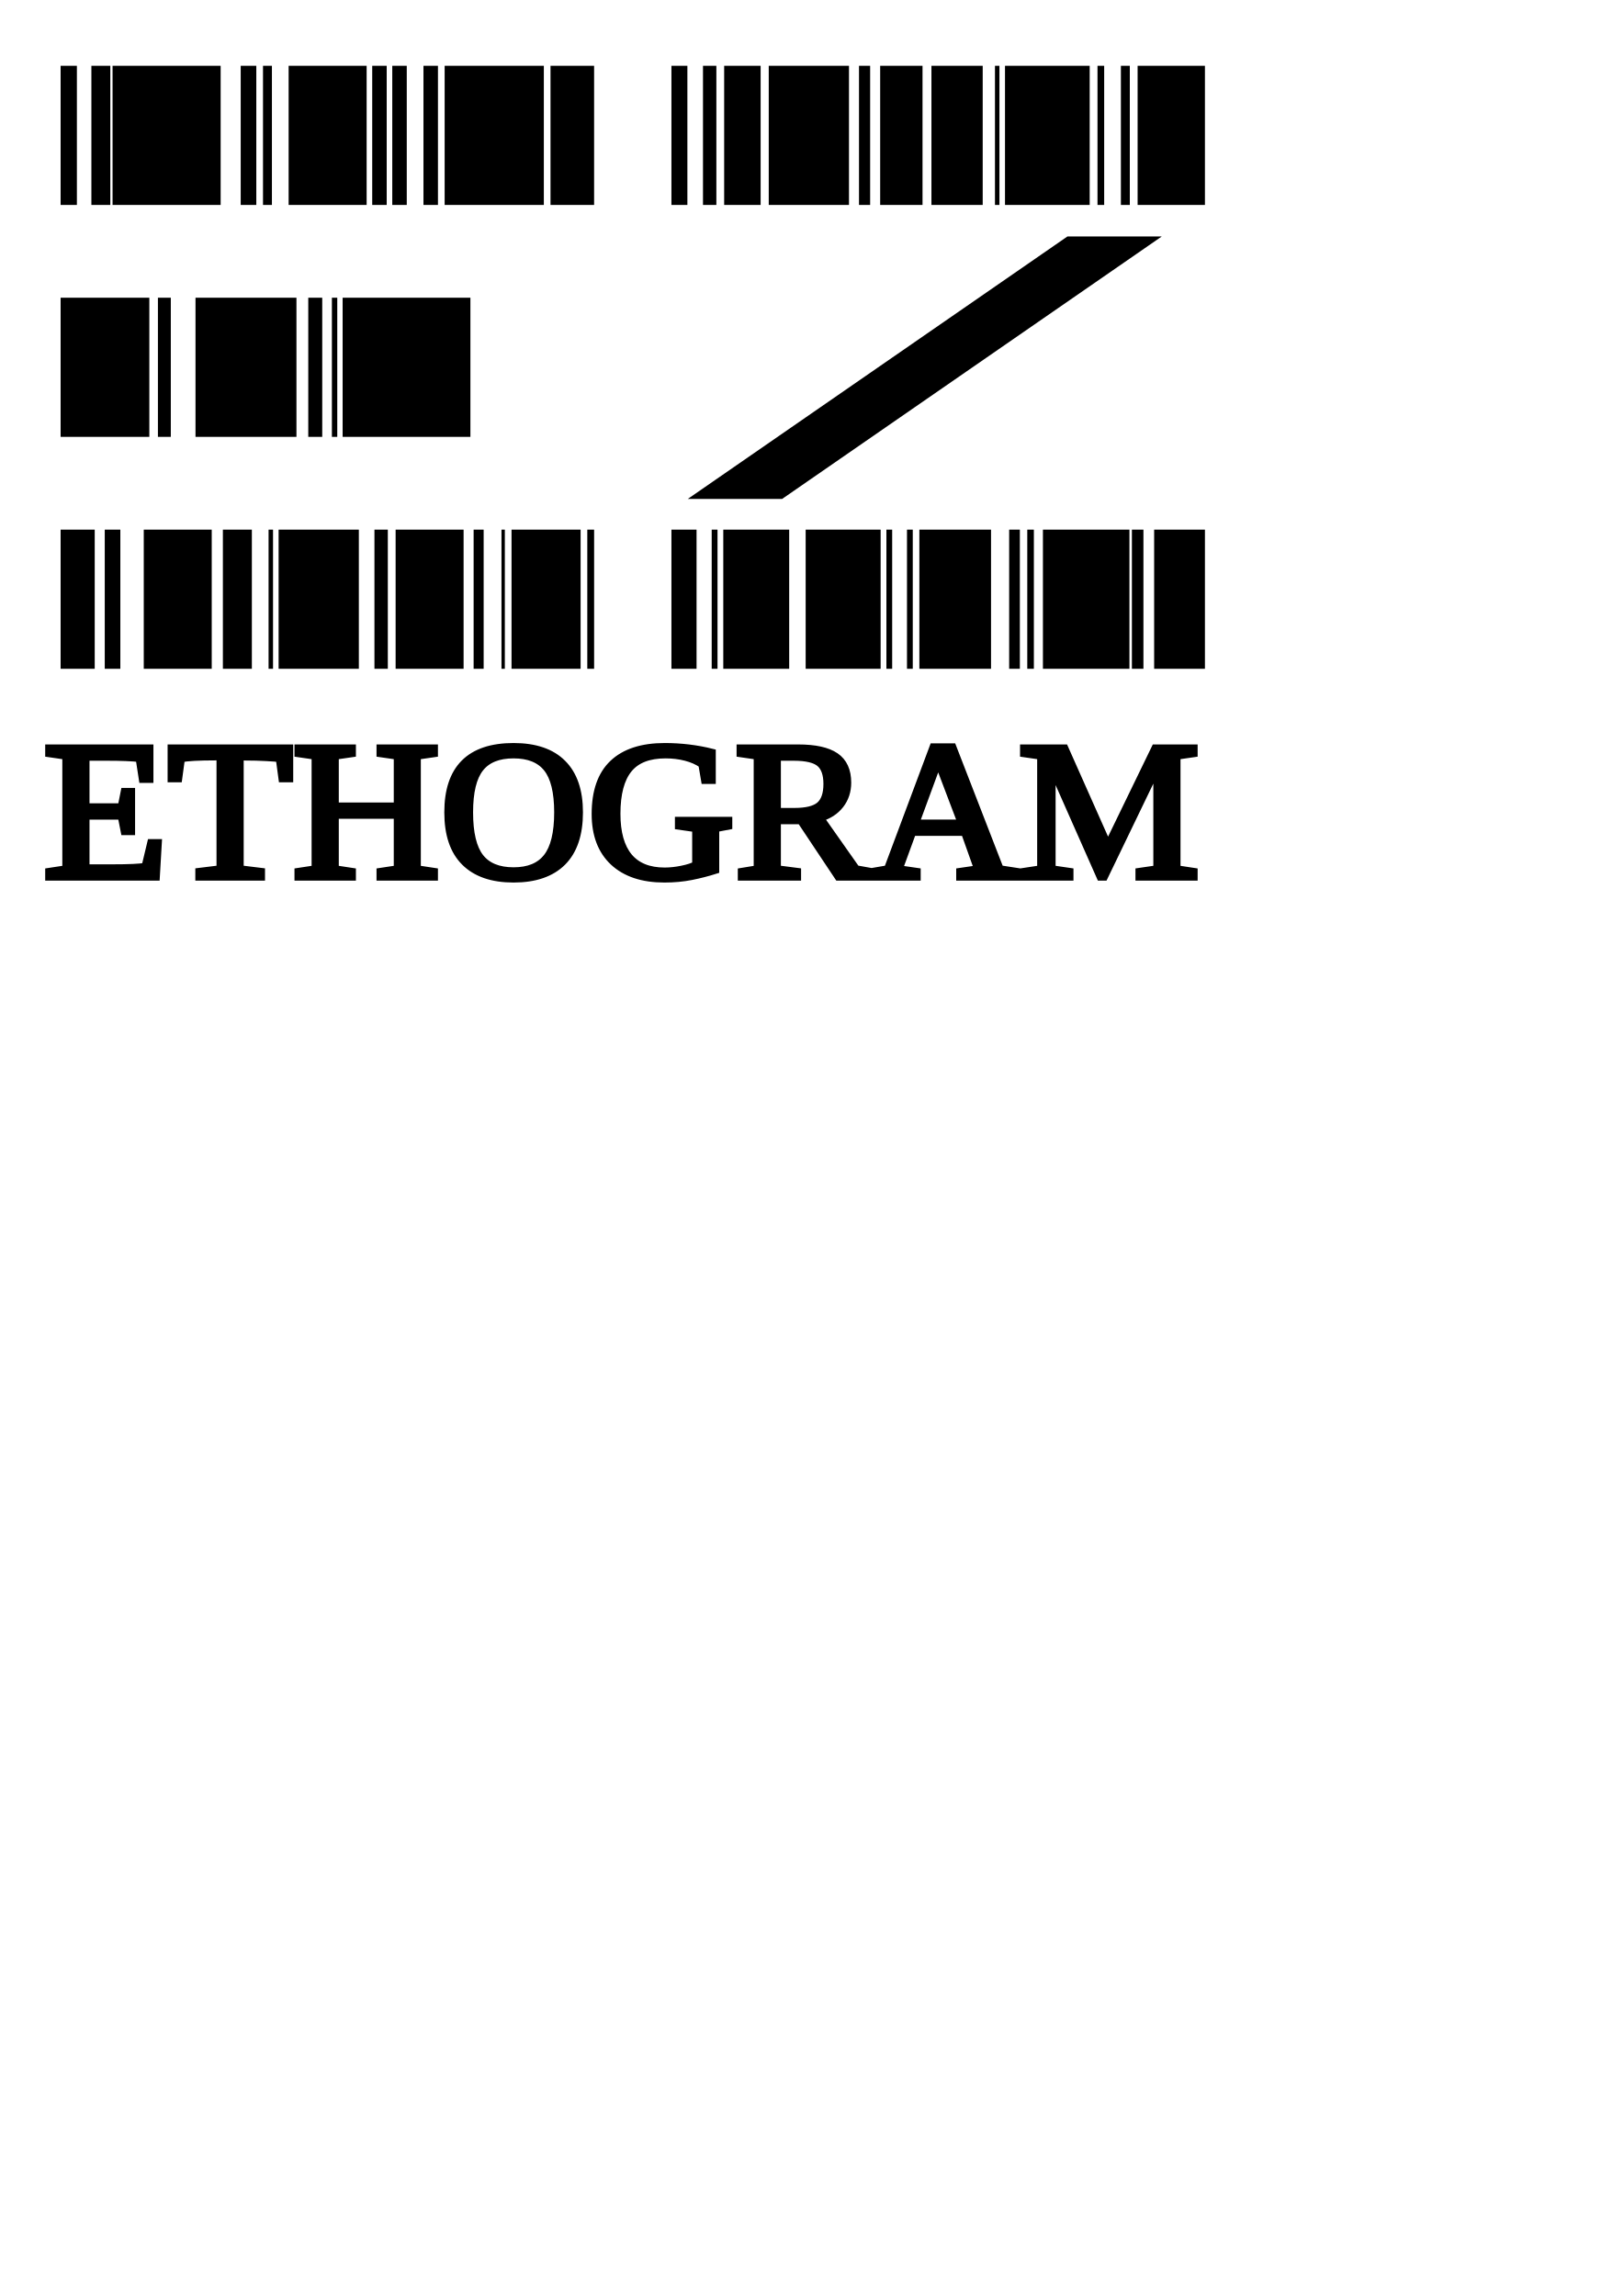
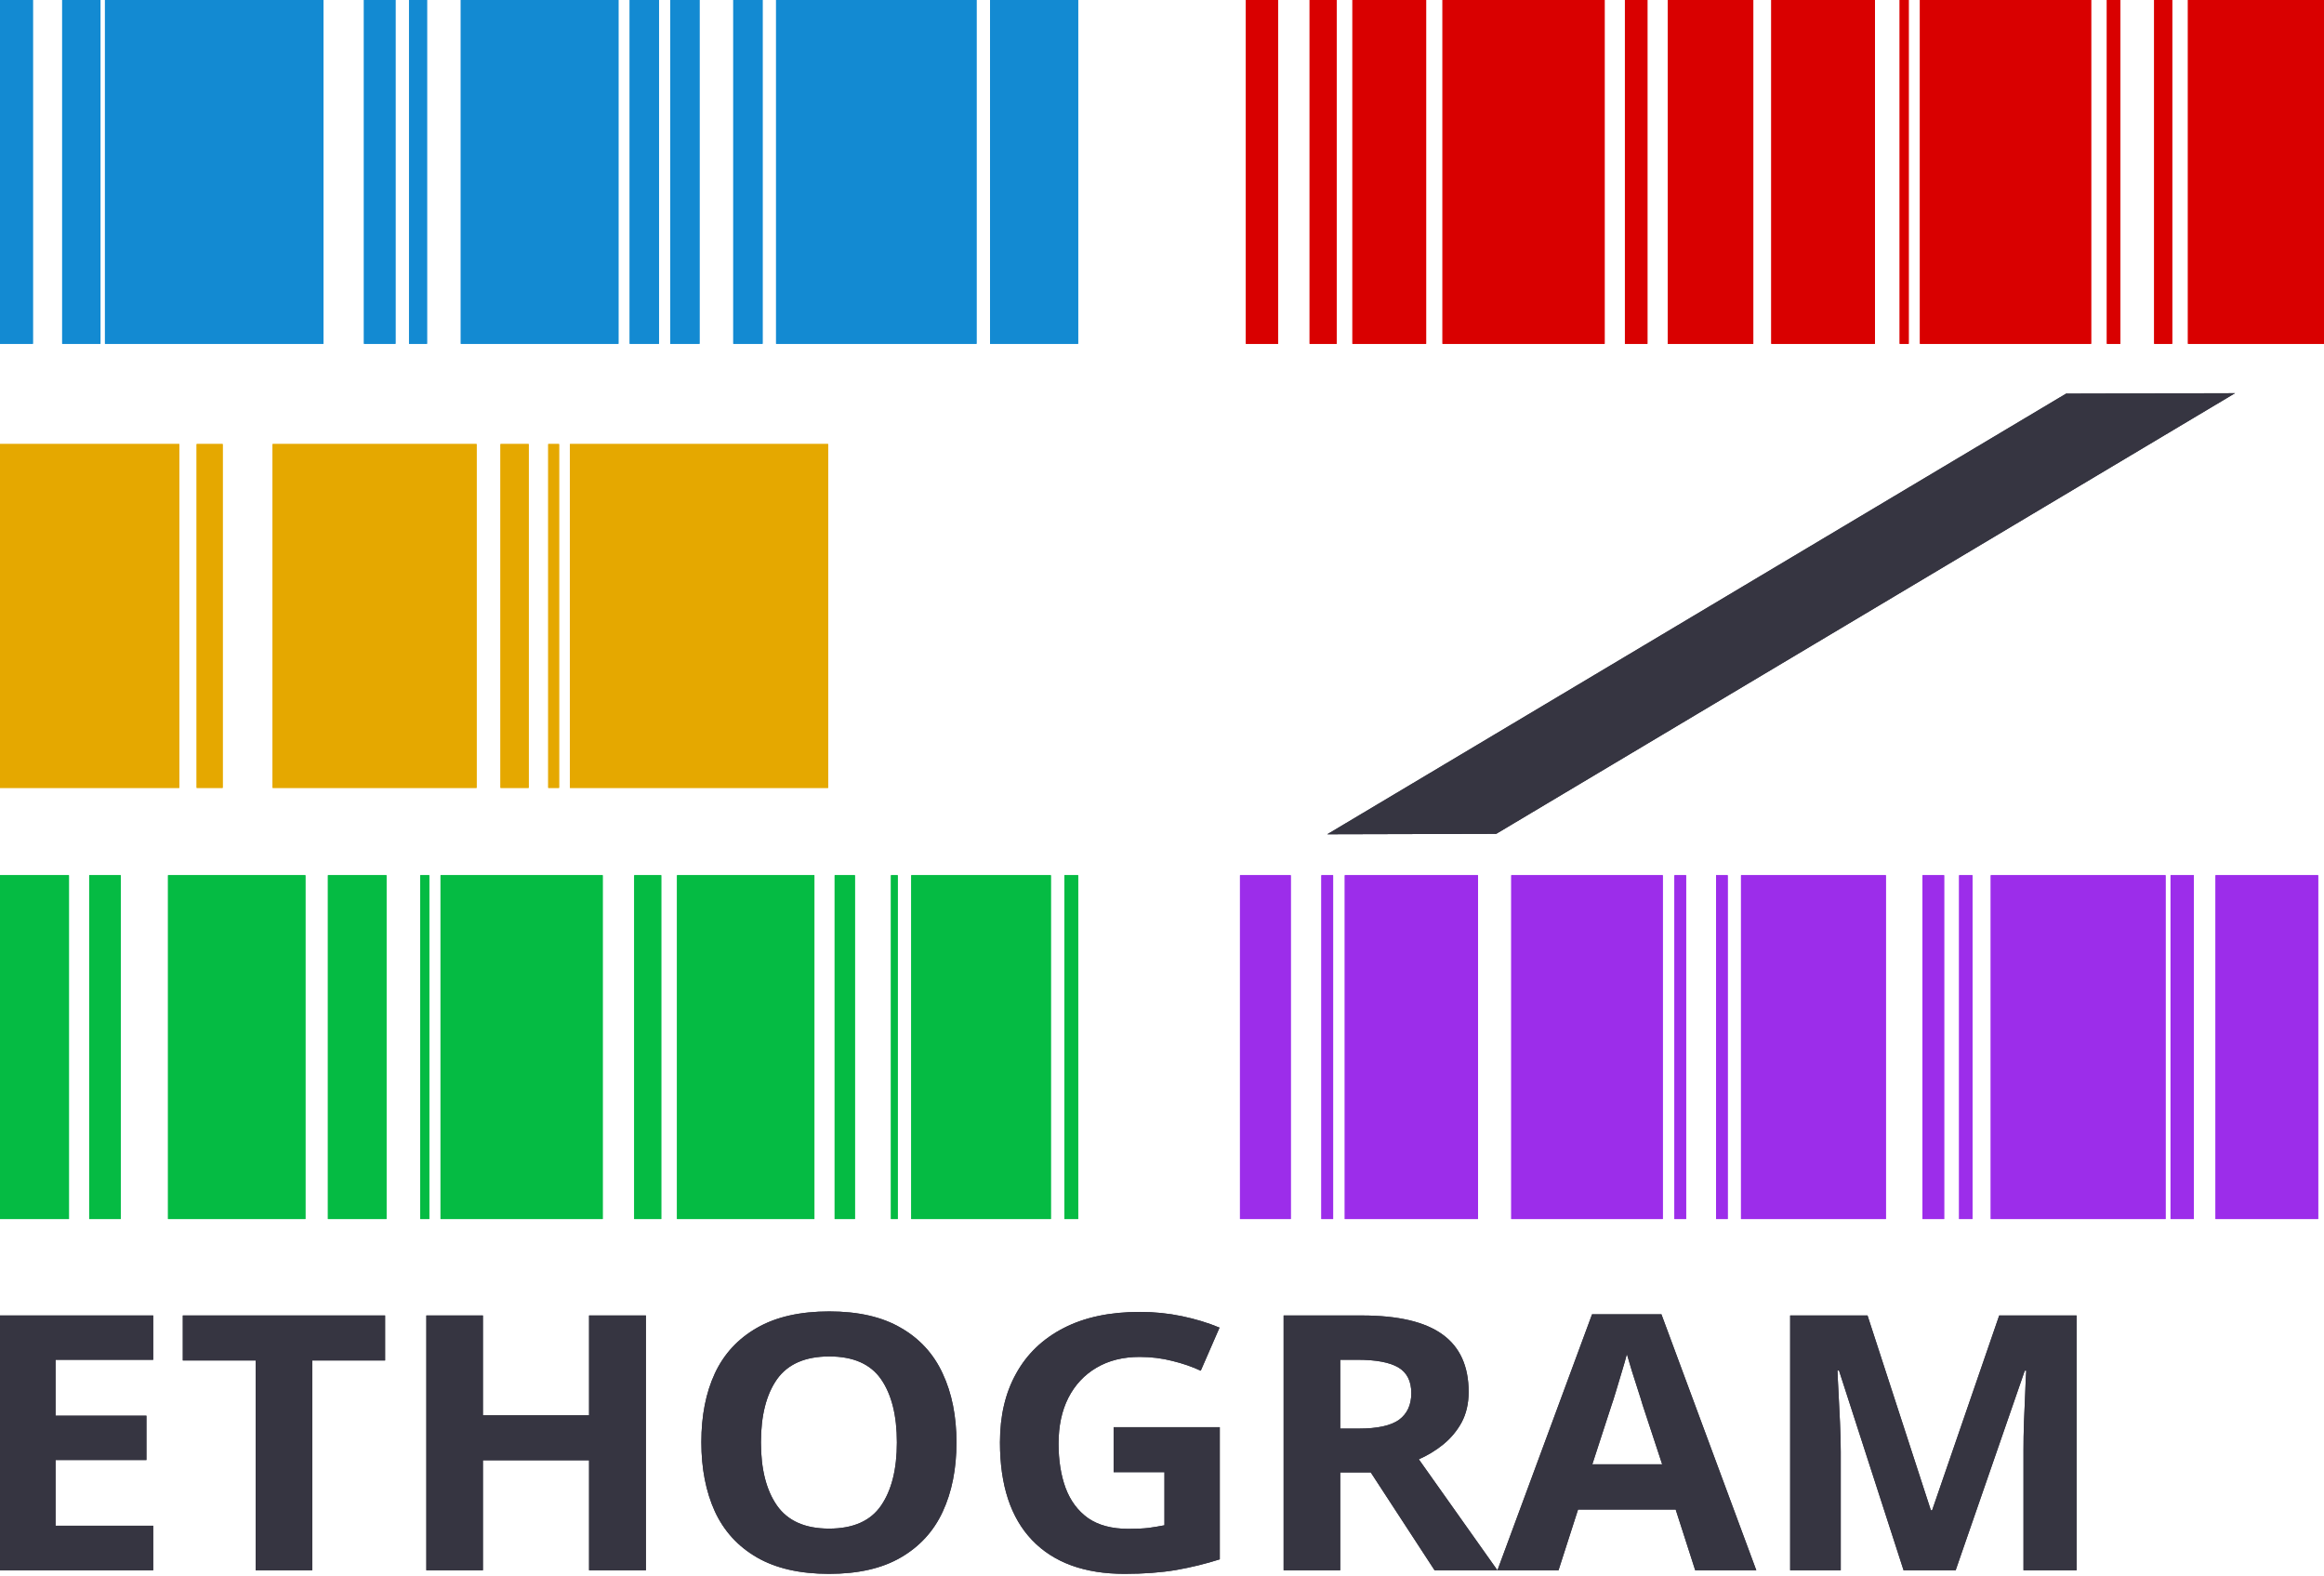
- <svg xmlns="http://www.w3.org/2000/svg" width="210mm" height="297mm" viewBox="0 0 210 297" version="1.1" id="svg5">
+ <svg xmlns="http://www.w3.org/2000/svg" width="148.732mm" height="100.821mm" viewBox="0 0 148.732 100.821" version="1.1" id="svg5">
  <defs id="defs2">
    <rect x="177.312" y="147.305" width="351.896" height="167.764" id="rect427" />
  </defs>
-   <g id="layer1">
-     <path id="rect7433" style="fill:#000000;fill-opacity:1;stroke:none;stroke-width:6.103;stroke-dasharray:none;stroke-opacity:1" d="m 7.839,8.51 v 18 h 2.106 v -18 z m 3.98,0 v 18 h 2.45 v -18 z m 2.738,0 v 18 h 13.981 v -18 z m 16.575,0 v 18 h 2.018 v -18 z m 2.883,0 v 18 h 1.153 v -18 z m 3.315,0 v 18 h 10.089 v -18 z m 10.81,0 v 18 h 1.873 v -18 z m 2.594,0 v 18 h 1.874 v -18 z m 4.035,0 v 18 h 1.874 v -18 z m 2.739,0 v 18 H 70.336 v -18 z m 13.692,0 v 18 h 5.638 v -18 z" />
-     <path id="rect7433-4" style="fill:#000000;fill-opacity:1;stroke:none;stroke-width:5.349;stroke-dasharray:none;stroke-opacity:1" d="m 7.839,38.511 v 18 H 19.313 v -18 z m 12.585,0 v 18 h 1.667 v -18 z m 4.861,0 v 18 H 38.341 v -18 z m 14.584,0 v 18 h 1.806 v -18 z m 3.056,0 v 18 h 0.694 v -18 z m 1.389,0 v 18 h 16.526 v -18 z" />
-     <path id="rect7433-0" style="fill:#000000;fill-opacity:1;stroke:none;stroke-width:6.103;stroke-dasharray:none;stroke-opacity:1" d="m 86.839,8.51 v 18 h 2.063 V 8.51 Z m 4.081,0 v 18 h 1.73 V 8.51 Z m 2.739,0 v 18 h 1.401 v 5.17e-4 h 3.316 V 8.51 h -3.132 -0.184 z m 5.765,0 V 26.51 H 109.802 V 8.51 Z m 11.674,0 v 18 h 1.441 V 8.51 Z m 2.739,0 v 18 h 5.477 V 8.51 Z m 6.63,0 v 18 h 6.63 V 8.51 Z m 8.216,0 v 18 h 0.577 V 8.51 Z m 1.297,0 v 18 h 10.954 V 8.51 Z m 11.963,0 v 18 h 0.865 V 8.51 Z m 3.027,0 v 18 h 1.153 V 8.51 Z m 2.162,0 v 18 h 8.707 V 8.51 Z" />
-     <path id="rect7433-49-2" style="fill:#000000;fill-opacity:1;stroke:#000000;stroke-width:2.445;stroke-dasharray:none;stroke-opacity:1" d="m 138.441,31.808 -45.574,31.512 h 7.901 l 45.573,-31.512 z" />
-     <text xml:space="preserve" style="font-size:25.884px;fill:#000000;fill-opacity:1;stroke:#000000;stroke-width:1.01;stroke-dasharray:none;stroke-opacity:1" x="5.489" y="115.642" id="text7535" transform="scale(1.01961,0.9807667)">
-       <tspan id="tspan7533" style="font-size:25.884px;fill:#000000;fill-opacity:1;stroke:#000000;stroke-width:1.01;stroke-dasharray:none;stroke-opacity:1" x="5.489" y="115.642">ETHOGRAM</tspan>
+   <g id="layer1" transform="translate(-7.668336,-8.510406)">
+     <path id="rect7433" style="fill:#138ad2;fill-opacity:1;stroke:none;stroke-width:6.747;stroke-dasharray:none;stroke-opacity:1" d="m 7.668,8.51 v 22 h 2.106 v -22 z m 3.98,0 v 22 h 2.45 v -22 z m 2.738,0 v 22 h 13.981 v -22 z m 16.575,0 v 22 h 2.018 v -22 z m 2.883,0 v 22 h 1.153 v -22 z m 3.315,0 v 22 h 10.089 v -22 z m 10.81,0 v 22 h 1.873 v -22 z m 2.594,0 v 22 h 1.874 v -22 z m 4.035,0 v 22 h 1.874 v -22 z m 2.739,0 v 22 h 12.828 v -22 z m 13.692,0 v 22 h 5.638 v -22 z" />
+     <path id="rect7433-4" style="fill:#e5a800;fill-opacity:1;stroke:none;stroke-width:5.914;stroke-dasharray:none;stroke-opacity:1" d="m 7.668,36.923 v 22 H 19.142 v -22 z m 12.585,0 v 22 h 1.667 v -22 z m 4.861,0 v 22 h 13.056 v -22 z m 14.584,0 v 22 h 1.806 v -22 z m 3.056,0 v 22 h 0.694 v -22 z m 1.389,0 v 22 H 60.668 v -22 z" />
+     <path id="rect7433-0" style="fill:#d90000;fill-opacity:1;stroke:none;stroke-width:6.747;stroke-dasharray:none;stroke-opacity:1" d="m 87.401,8.51 v 21.999 h 2.063 V 8.51 Z m 4.081,0 v 21.999 h 1.73 V 8.51 Z m 2.739,0 v 21.999 h 1.401 v 6.32e-4 h 3.316 v -22 h -3.132 -0.184 z m 5.765,0 V 30.51 H 110.363 V 8.51 Z m 11.674,0 v 21.999 h 1.441 V 8.51 Z m 2.739,0 v 21.999 h 5.477 V 8.51 Z m 6.63,0 v 21.999 h 6.63 V 8.51 Z m 8.216,0 v 21.999 h 0.577 V 8.51 Z m 1.297,0 v 21.999 h 10.954 V 8.51 Z m 11.963,0 v 21.999 h 0.865 V 8.51 Z m 3.027,0 v 21.999 h 1.153 V 8.51 Z m 2.162,0 v 21.999 h 8.707 V 8.51 Z" />
+     <path id="rect7433-49-2" style="fill:#363541;fill-opacity:1;stroke:none;stroke-width:2.7;stroke-dasharray:none;stroke-opacity:1" d="m 139.896,33.696 -47.286,28.195 10.813,-0.027 47.285,-28.195 z" />
+     <text xml:space="preserve" style="font-size:23.416px;letter-spacing:0px;fill:#363541;fill-opacity:1;stroke:#373540;stroke-width:1.016;stroke-dasharray:none;stroke-opacity:1" x="5.306" y="111.759" id="text7535" transform="scale(1.025441,0.9751903)">
+       <tspan id="tspan7533" style="font-style:normal;font-variant:normal;font-weight:bold;font-stretch:normal;font-size:23.416px;font-family:sans-serif;-inkscape-font-specification:'sans-serif Bold';fill:#363541;fill-opacity:1;stroke:none;stroke-width:1.016;stroke-dasharray:none;stroke-opacity:1" x="5.306" y="111.759">ETHOGRAM</tspan>
    </text>
-     <path id="rect7433-3" style="fill:#000000;fill-opacity:1;stroke:none;stroke-width:6.103;stroke-dasharray:none;stroke-opacity:1" d="m 86.839,68.511 v 18 h 3.249 v -18 z m 5.208,0 v 18 h 0.752 v -18 z m 1.498,0 v 18 h 8.524 v -18 z m 10.655,0 v 18 h 9.696 v -18 z m 10.442,0 v 18 h 0.746 v -18 z m 2.663,0 v 18 h 0.746 v -18 z m 1.599,0 v 18 h 9.27 v -18 z m 11.614,0 v 18 h 1.385 v -18 z m 2.344,0 v 18 h 0.852 v -18 z m 2.024,0 v 18 h 11.188 v -18 z m 11.507,0 v 18 h 1.492 v -18 z m 2.877,0 v 18 h 6.569 v -18 z" />
-     <path id="rect7433-8" style="fill:#000000;fill-opacity:1;stroke:none;stroke-width:6.103;stroke-dasharray:none;stroke-opacity:1" d="m 7.839,68.511 v 18 h 4.412 v -18 z m 5.709,0 v 18 h 2.017 v -18 z m 5.045,0 v 18 h 8.792 v -18 z m 10.233,0 v 18 h 3.748 v -18 z m 5.91,0 v 18 h 0.576 v -18 z m 1.297,0 v 18 h 10.378 v -18 z m 12.395,0 v 18 h 1.73 v -18 z m 2.739,0 v 18 h 8.792 v -18 z m 10.089,0 v 18 h 1.297 v -18 z m 3.603,0 v 18 h 0.433 v -18 z m 1.298,0 v 18 h 8.936 v -18 z m 9.801,0 v 18 h 0.882 v -18 z" />
+     <path id="rect7433-3" style="fill:#9c2dea;fill-opacity:1;stroke:none;stroke-width:6.747;stroke-dasharray:none;stroke-opacity:1" d="m 87.026,64.51 v 22 h 3.249 v -22 z m 5.208,0 v 22 h 0.752 v -22 z m 1.498,0 v 22 h 8.524 v -22 z m 10.655,0 v 22 h 9.696 v -22 z m 10.442,0 v 22 h 0.746 v -22 z m 2.663,0 v 22 h 0.746 v -22 z m 1.599,0 v 22 h 9.27 v -22 z m 11.614,0 v 22 h 1.385 v -22 z m 2.344,0 v 22 h 0.852 v -22 z m 2.024,0 v 22 h 11.188 v -22 z m 11.507,0 v 22 h 1.492 v -22 z m 2.877,0 v 22 h 6.569 v -22 z" />
+     <path id="rect7433-8" style="fill:#05bb43;fill-opacity:1;stroke:none;stroke-width:6.747;stroke-dasharray:none;stroke-opacity:1" d="m 7.668,64.51 v 22 h 4.412 v -22 z m 5.709,0 v 22 h 2.017 v -22 z m 5.045,0 v 22 h 8.792 v -22 z m 10.233,0 v 22 h 3.748 v -22 z m 5.91,0 v 22 h 0.576 v -22 z m 1.297,0 v 22 h 10.378 v -22 z m 12.395,0 v 22 h 1.73 v -22 z m 2.739,0 v 22 h 8.792 v -22 z m 10.089,0 v 22 h 1.297 v -22 z m 3.603,0 v 22 h 0.433 v -22 z m 1.298,0 v 22 h 8.936 v -22 z m 9.801,0 v 22 h 0.882 v -22 z" />
+     <path id="path6285" style="fill:#138ad2;fill-opacity:1;stroke:none;stroke-width:6.747;stroke-dasharray:none;stroke-opacity:1" d="m 7.668,8.51 v 22 h 2.106 v -22 z m 3.98,0 v 22 h 2.45 v -22 z m 2.738,0 v 22 h 13.981 v -22 z m 16.575,0 v 22 h 2.018 v -22 z m 2.883,0 v 22 h 1.153 v -22 z m 3.315,0 v 22 h 10.089 v -22 z m 10.81,0 v 22 h 1.873 v -22 z m 2.594,0 v 22 h 1.874 v -22 z m 4.035,0 v 22 h 1.874 v -22 z m 2.739,0 v 22 h 12.828 v -22 z m 13.692,0 v 22 h 5.638 v -22 z" />
+     <path id="path6287" style="fill:#e5a800;fill-opacity:1;stroke:none;stroke-width:5.914;stroke-dasharray:none;stroke-opacity:1" d="m 7.668,36.923 v 22 H 19.142 v -22 z m 12.585,0 v 22 h 1.667 v -22 z m 4.861,0 v 22 h 13.056 v -22 z m 14.584,0 v 22 h 1.806 v -22 z m 3.056,0 v 22 h 0.694 v -22 z m 1.389,0 v 22 H 60.668 v -22 z" />
+     <path id="path6289" style="fill:#d90000;fill-opacity:1;stroke:none;stroke-width:6.747;stroke-dasharray:none;stroke-opacity:1" d="m 87.401,8.51 v 21.999 h 2.063 V 8.51 Z m 4.081,0 v 21.999 h 1.73 V 8.51 Z m 2.739,0 v 21.999 h 1.401 v 6.32e-4 h 3.316 v -22 h -3.132 -0.184 z m 5.765,0 V 30.51 H 110.363 V 8.51 Z m 11.674,0 v 21.999 h 1.441 V 8.51 Z m 2.739,0 v 21.999 h 5.477 V 8.51 Z m 6.63,0 v 21.999 h 6.63 V 8.51 Z m 8.216,0 v 21.999 h 0.577 V 8.51 Z m 1.297,0 v 21.999 h 10.954 V 8.51 Z m 11.963,0 v 21.999 h 0.865 V 8.51 Z m 3.027,0 v 21.999 h 1.153 V 8.51 Z m 2.162,0 v 21.999 h 8.707 V 8.51 Z" />
+     <path id="path6291" style="fill:#363541;fill-opacity:1;stroke:none;stroke-width:2.7;stroke-dasharray:none;stroke-opacity:1" d="m 139.896,33.696 -47.286,28.195 10.813,-0.027 47.285,-28.195 z" />
+     <text xml:space="preserve" style="font-size:23.416px;letter-spacing:0px;fill:#363541;fill-opacity:1;stroke:#373540;stroke-width:1.016;stroke-dasharray:none;stroke-opacity:1" x="5.306" y="111.759" id="text6295" transform="scale(1.025441,0.9751903)">
+       <tspan id="tspan6293" style="font-style:normal;font-variant:normal;font-weight:bold;font-stretch:normal;font-size:23.416px;font-family:sans-serif;-inkscape-font-specification:'sans-serif Bold';fill:#363541;fill-opacity:1;stroke:none;stroke-width:1.016;stroke-dasharray:none;stroke-opacity:1" x="5.306" y="111.759">ETHOGRAM</tspan>
+     </text>
+     <path id="path6297" style="fill:#9c2dea;fill-opacity:1;stroke:none;stroke-width:6.747;stroke-dasharray:none;stroke-opacity:1" d="m 87.026,64.51 v 22 h 3.249 v -22 z m 5.208,0 v 22 h 0.752 v -22 z m 1.498,0 v 22 h 8.524 v -22 z m 10.655,0 v 22 h 9.696 v -22 z m 10.442,0 v 22 h 0.746 v -22 z m 2.663,0 v 22 h 0.746 v -22 z m 1.599,0 v 22 h 9.27 v -22 z m 11.614,0 v 22 h 1.385 v -22 z m 2.344,0 v 22 h 0.852 v -22 z m 2.024,0 v 22 h 11.188 v -22 z m 11.507,0 v 22 h 1.492 v -22 z m 2.877,0 v 22 h 6.569 v -22 z" />
+     <path id="path6299" style="fill:#05bb43;fill-opacity:1;stroke:none;stroke-width:6.747;stroke-dasharray:none;stroke-opacity:1" d="m 7.668,64.51 v 22 h 4.412 v -22 z m 5.709,0 v 22 h 2.017 v -22 z m 5.045,0 v 22 h 8.792 v -22 z m 10.233,0 v 22 h 3.748 v -22 z m 5.91,0 v 22 h 0.576 v -22 z m 1.297,0 v 22 h 10.378 v -22 z m 12.395,0 v 22 h 1.73 v -22 z m 2.739,0 v 22 h 8.792 v -22 z m 10.089,0 v 22 h 1.297 v -22 z m 3.603,0 v 22 h 0.433 v -22 z m 1.298,0 v 22 h 8.936 v -22 z m 9.801,0 v 22 h 0.882 v -22 z" />
  </g>
</svg>
